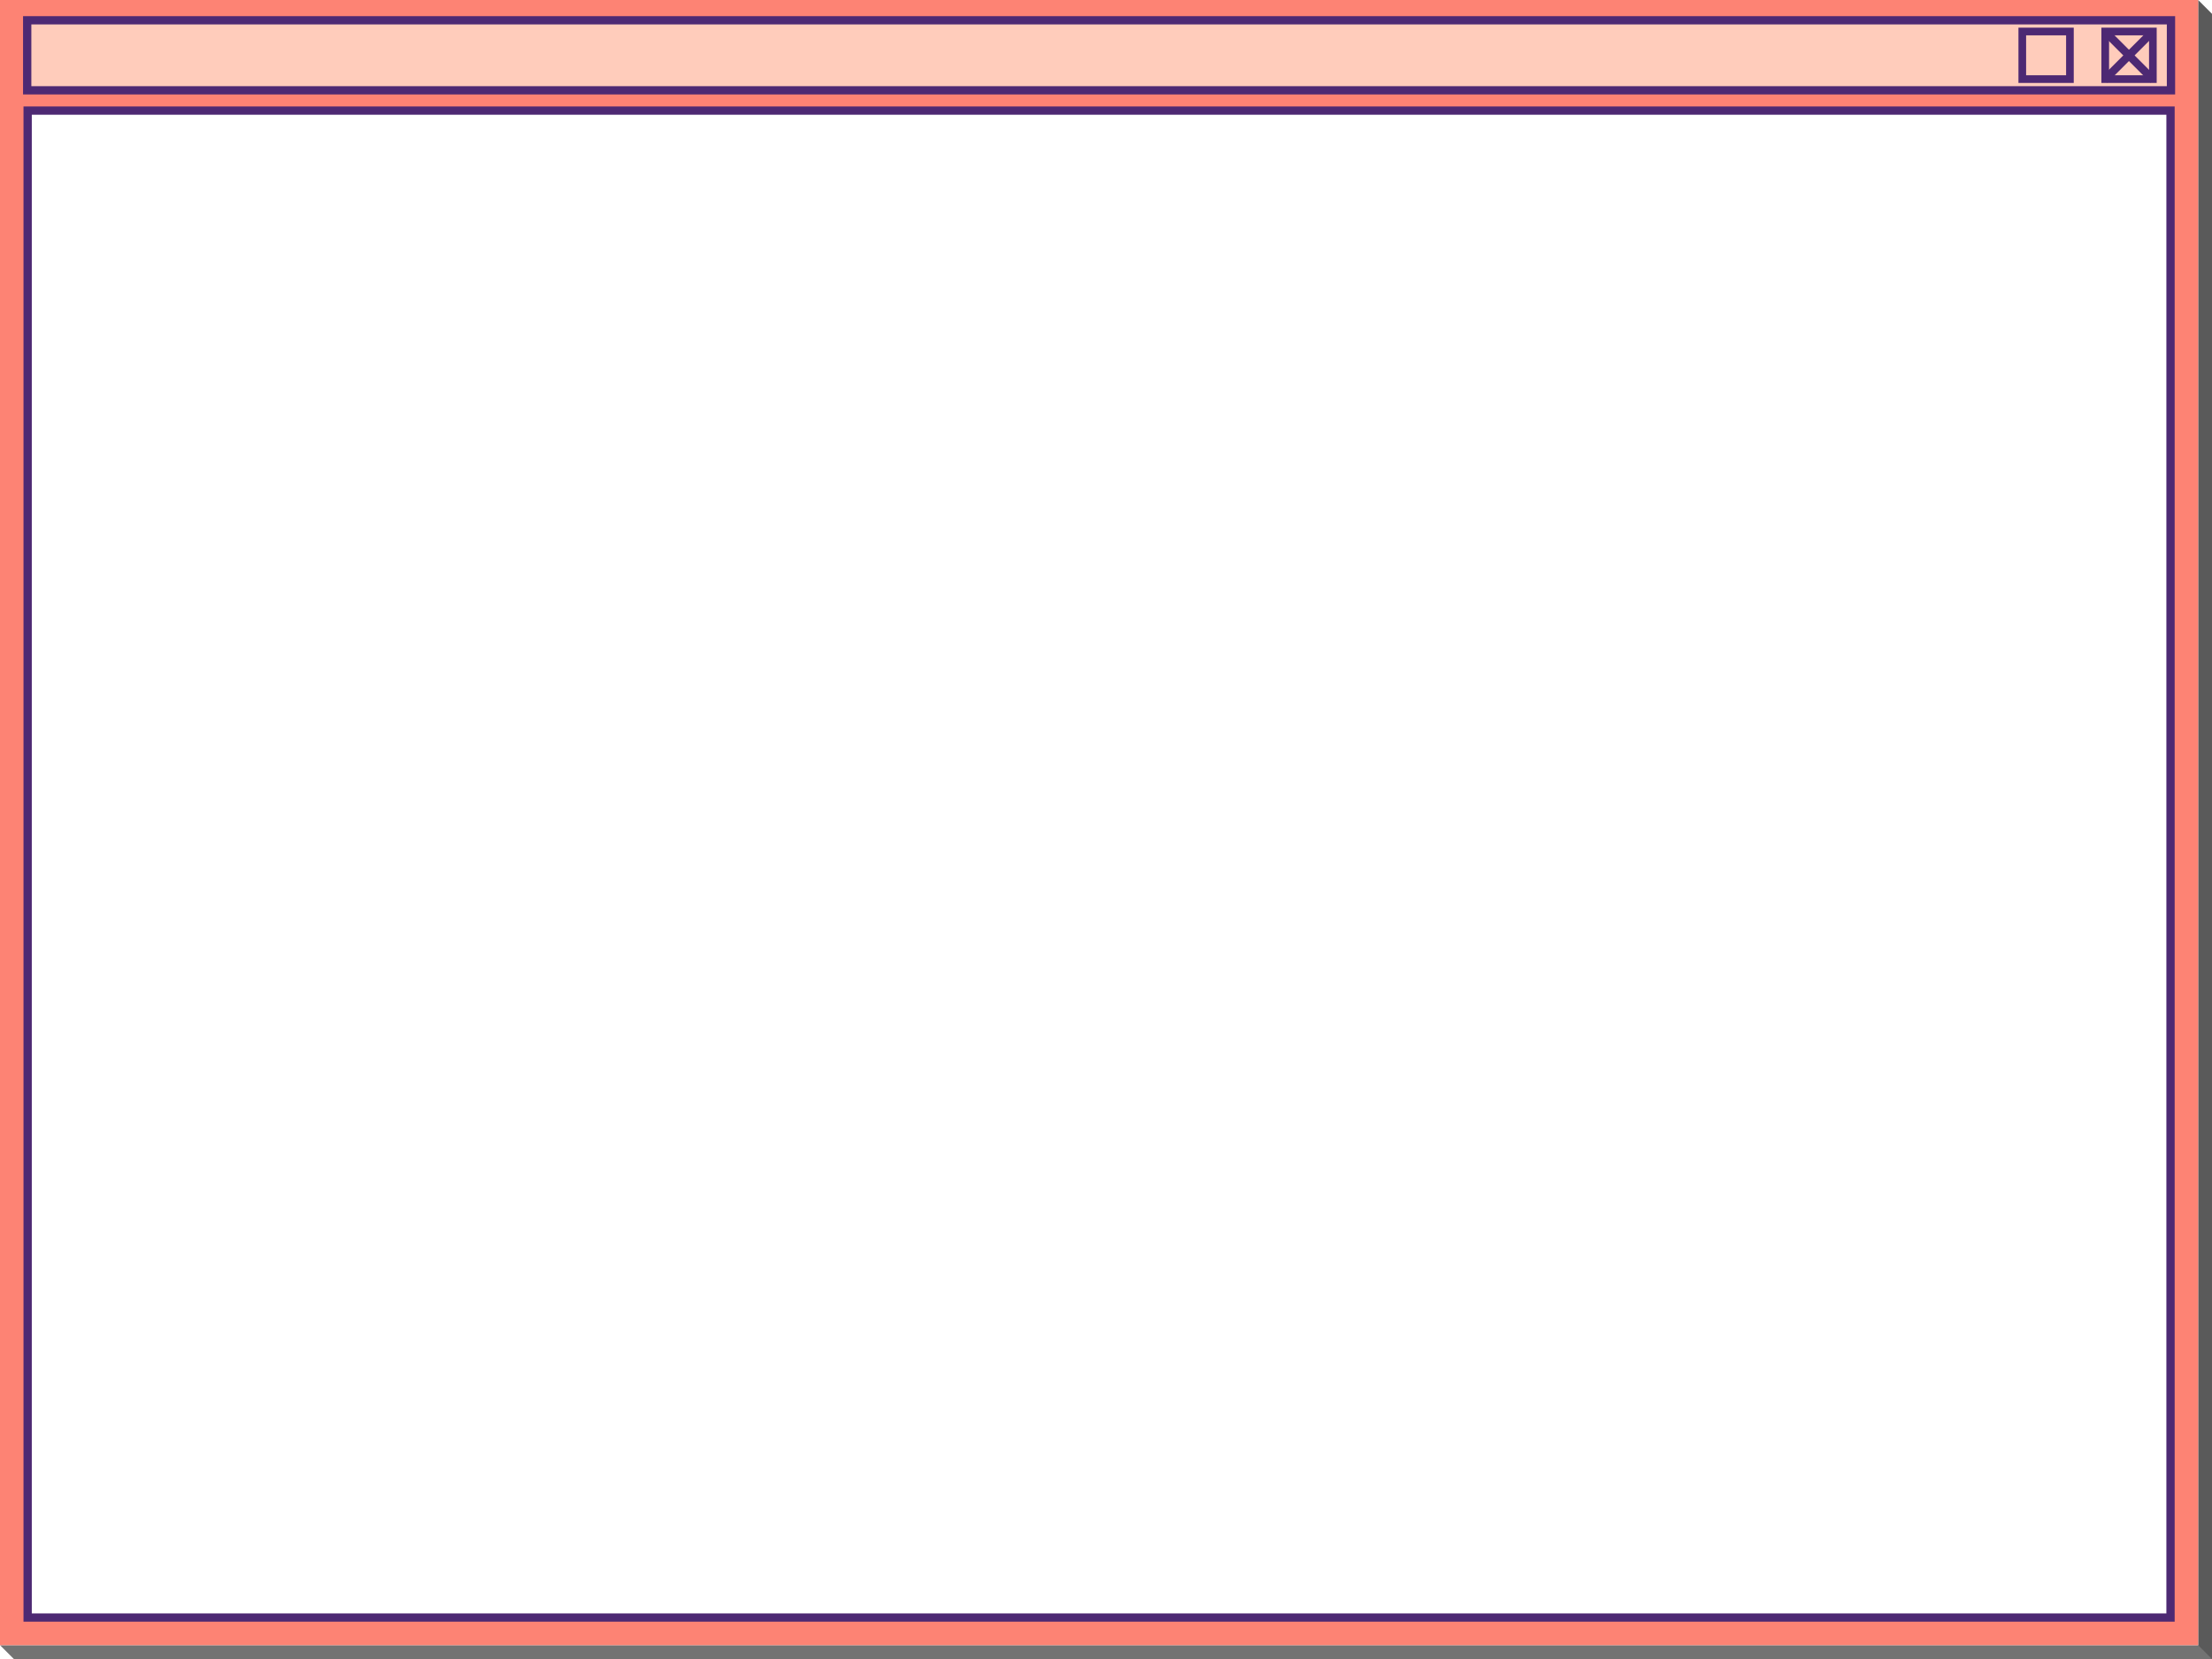
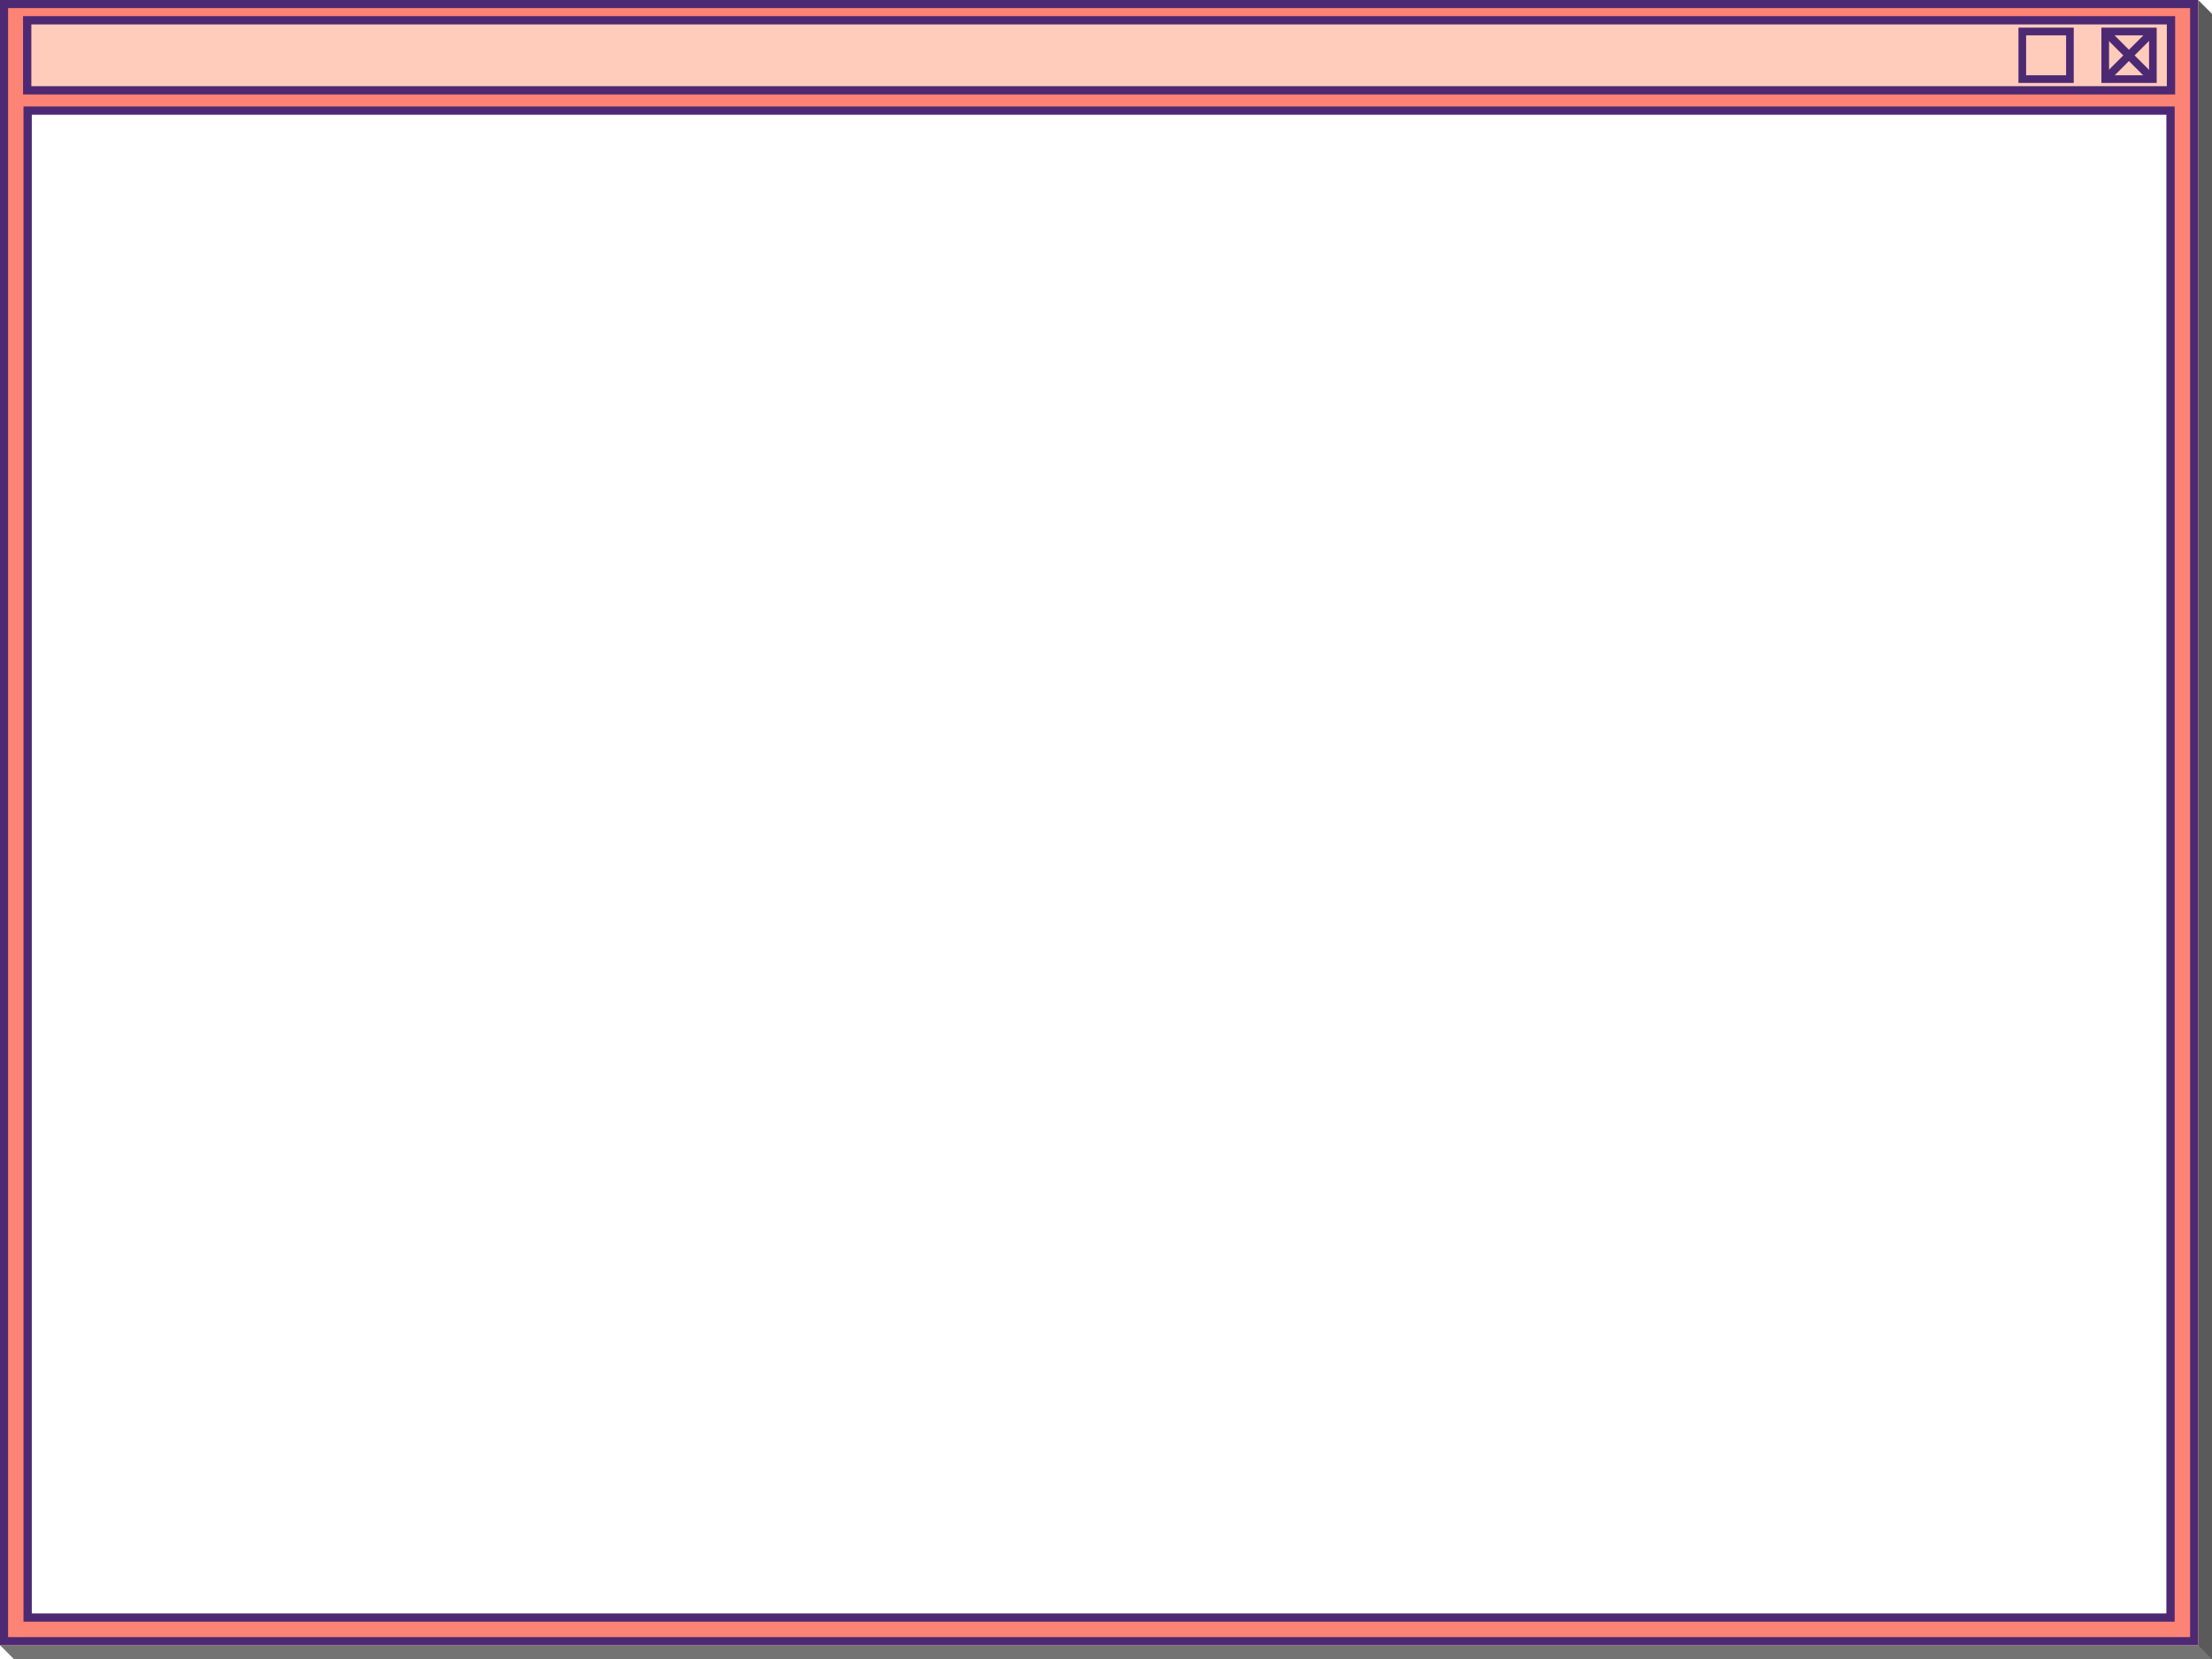
<svg xmlns="http://www.w3.org/2000/svg" width="800" height="600" viewBox="0 0 800 600" version="1.1" id="svg1">
  <defs id="defs1" />
  <g id="layer1">
    <path id="rect1" style="fill:#737373;stroke-width:1.796;stroke-linecap:round;stroke-linejoin:round" d="m 0,595 h 800 v 5 H 5.013 Z" />
    <path id="rect2" style="fill:#5a5a5a;stroke-width:1.556;stroke-linecap:round;stroke-linejoin:round" d="m 795,0 5,5.013 V 600 l -5,-4.971 z" />
  </g>
  <g id="layer2">
    <path id="rect3" style="fill:#fd8374;fill-opacity:1;stroke-width:1.997;stroke-linecap:round;stroke-linejoin:round" d="M 0 0 L 0 595 L 795 595 L 795 0 L 0 0 z M 10 40 L 785 40 L 785 585 L 10 585 L 10 40 z " />
    <g id="layer3">
      <rect style="fill:none;fill-opacity:1;stroke-width:3;stroke-linecap:round;stroke-linejoin:miter;stroke:#4d2973;stroke-opacity:1;stroke-dasharray:none" id="rect4" width="775" height="545" x="10" y="40" />
      <rect style="fill:#ffccbb;fill-opacity:1;stroke:#4d2973;stroke-width:3;stroke-linecap:round;stroke-linejoin:miter;stroke-miterlimit:4;stroke-dasharray:none;stroke-opacity:1" id="rect5" width="775.326" height="25.326" x="9.837" y="7.337" />
+       <rect style="fill:none;fill-opacity:1;stroke:#4d2973;stroke-width:2.922;stroke-linecap:round;stroke-linejoin:miter;stroke-miterlimit:4;stroke-dasharray:none;stroke-opacity:1" id="rect5-0" width="792.078" height="592.078" x="1.461" y="1.461" />
      <g id="layer5">
        <rect style="fill:#ffccbb;fill-opacity:1;stroke:#4d2973;stroke-width:2.769;stroke-linecap:round;stroke-linejoin:miter;stroke-miterlimit:4;stroke-dasharray:none;stroke-opacity:1" id="rect6" width="17.231" height="17.231" x="761.385" y="11.385" />
        <g id="layer4">
          <path style="fill:none;stroke:#4d2973;stroke-width:2.893;stroke-linecap:butt;stroke-linejoin:miter;stroke-opacity:1;stroke-dasharray:none" d="M 761.092,28.904 778.827,11.169" id="path6" />
          <path style="fill:none;stroke:#4d2973;stroke-width:2.893;stroke-linecap:butt;stroke-linejoin:miter;stroke-opacity:1;stroke-dasharray:none" d="M 778.827,28.904 761.092,11.169" id="path7" />
        </g>
      </g>
      <rect style="fill:#ffccbb;fill-opacity:1;stroke:#4d2973;stroke-width:2.769;stroke-linecap:round;stroke-linejoin:miter;stroke-miterlimit:4;stroke-dasharray:none;stroke-opacity:1" id="rect6-1" width="17.231" height="17.231" x="731.385" y="11.385" />
    </g>
  </g>
</svg>
